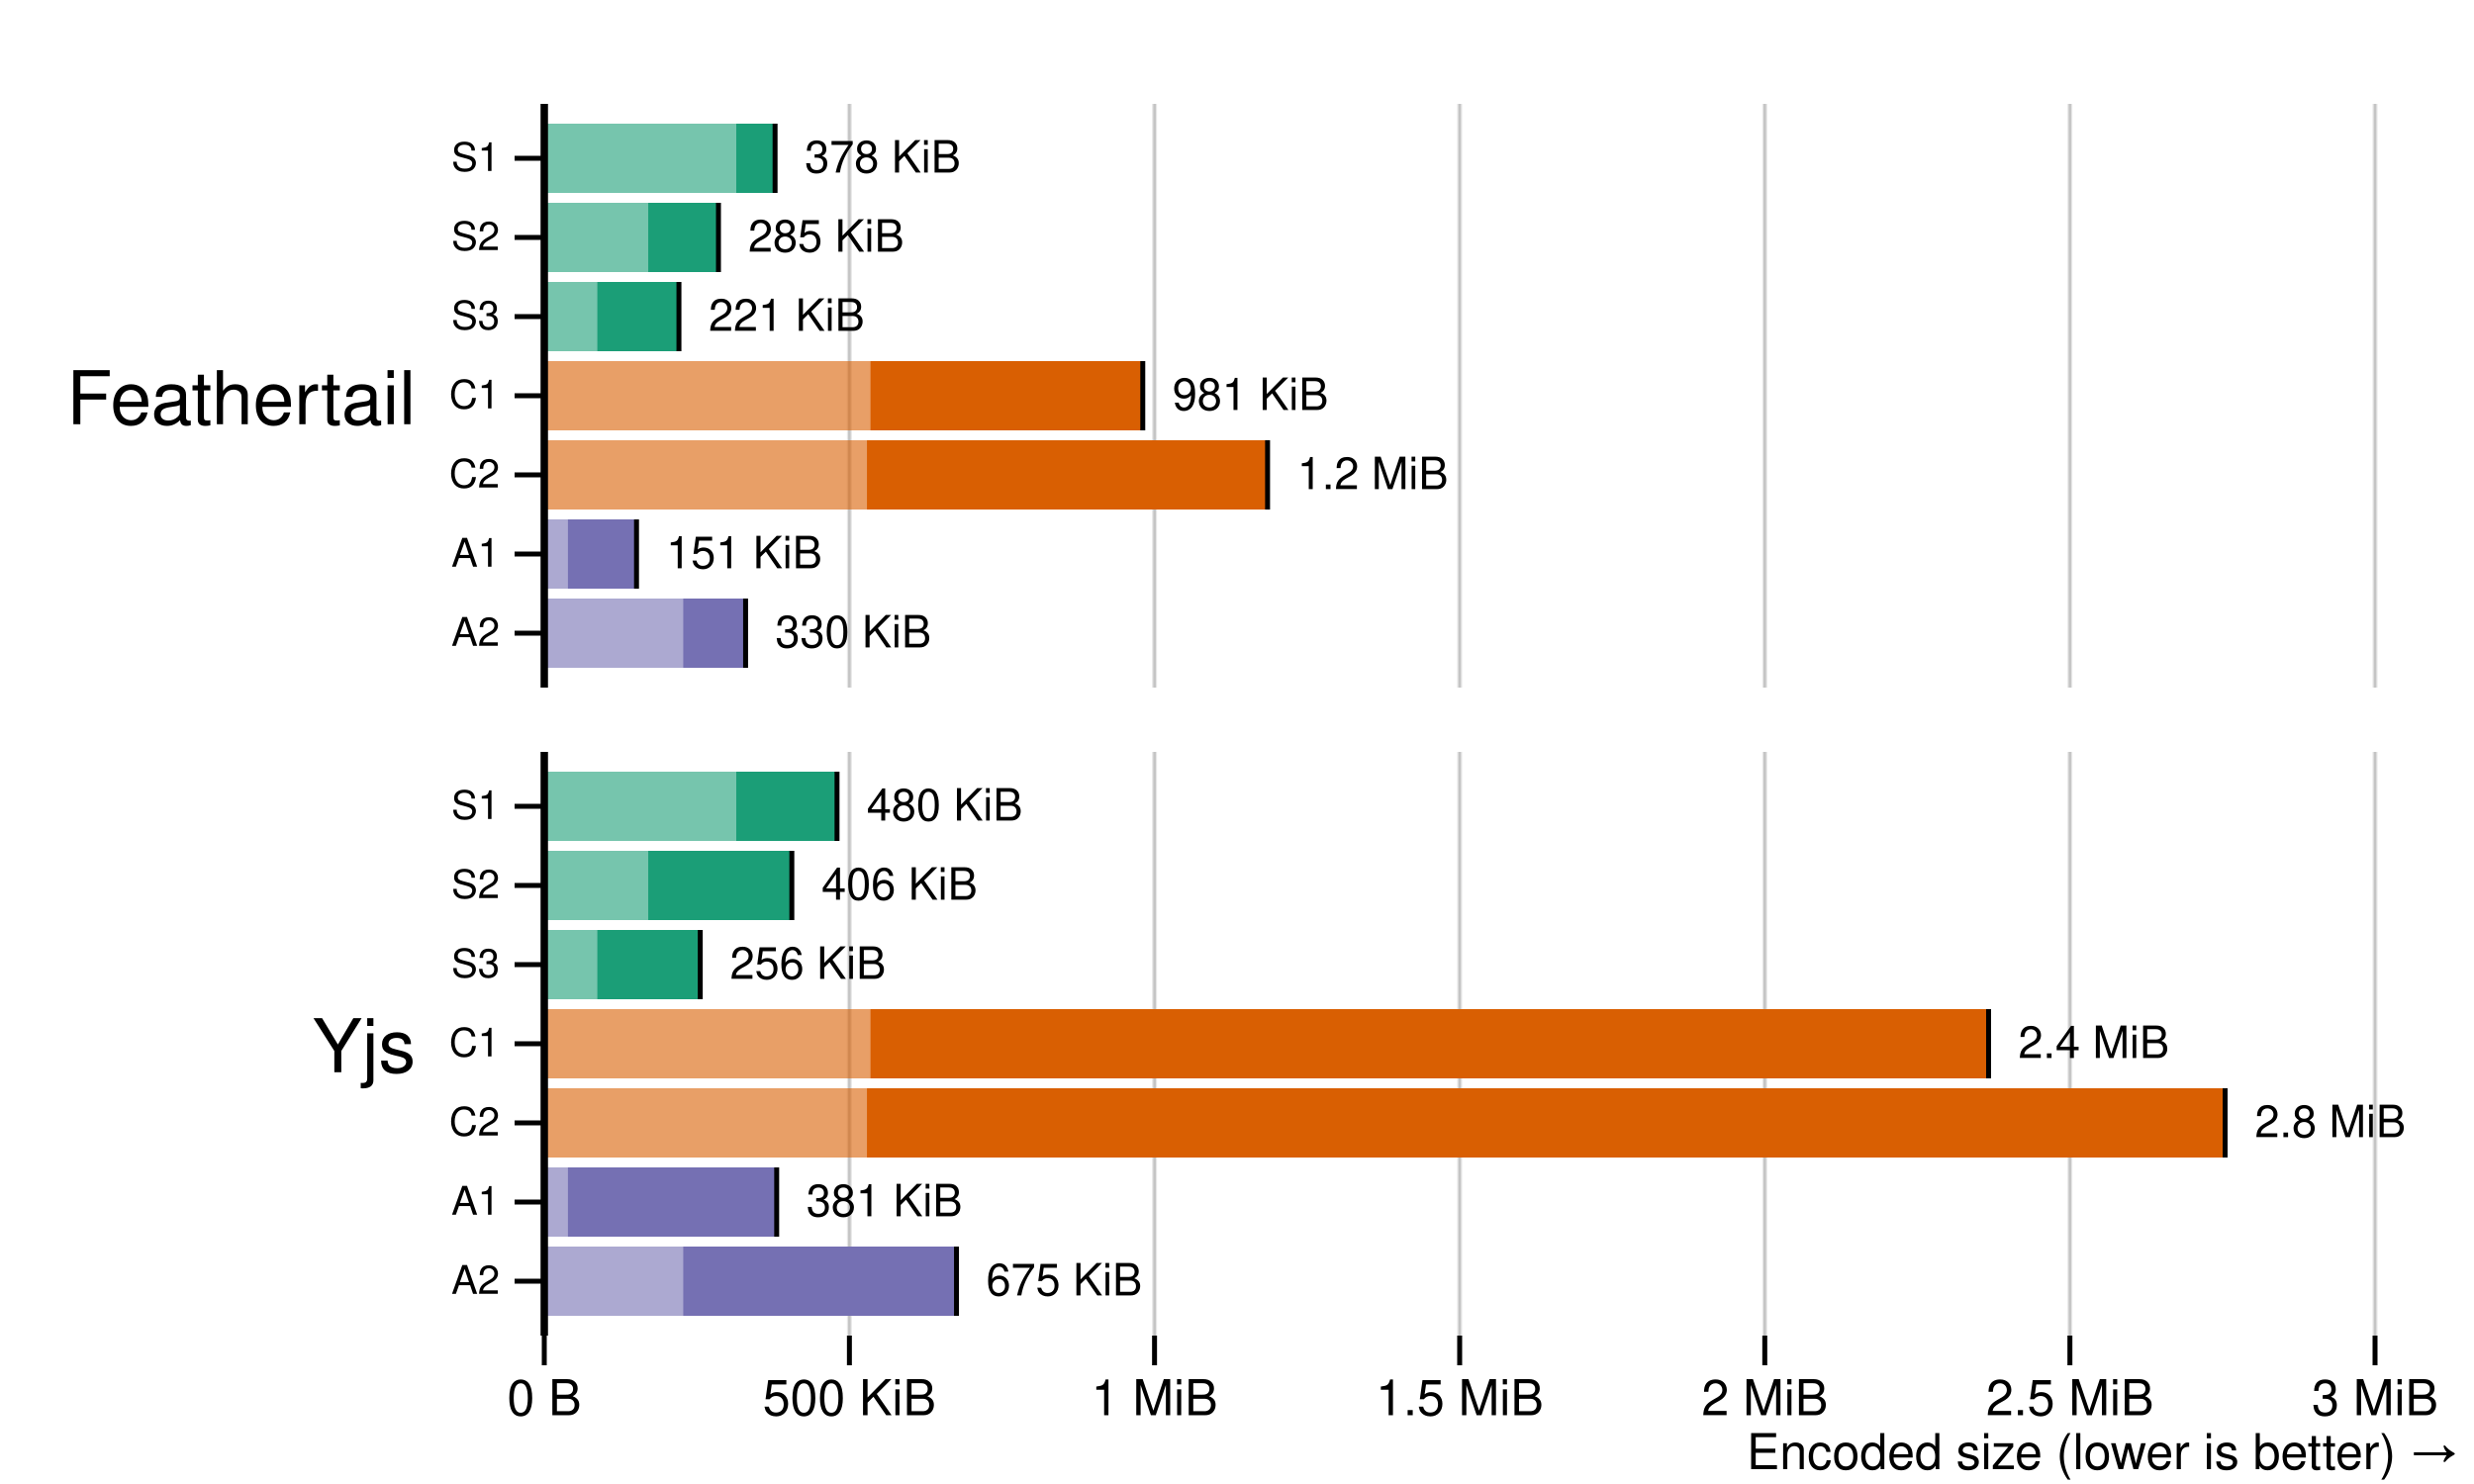
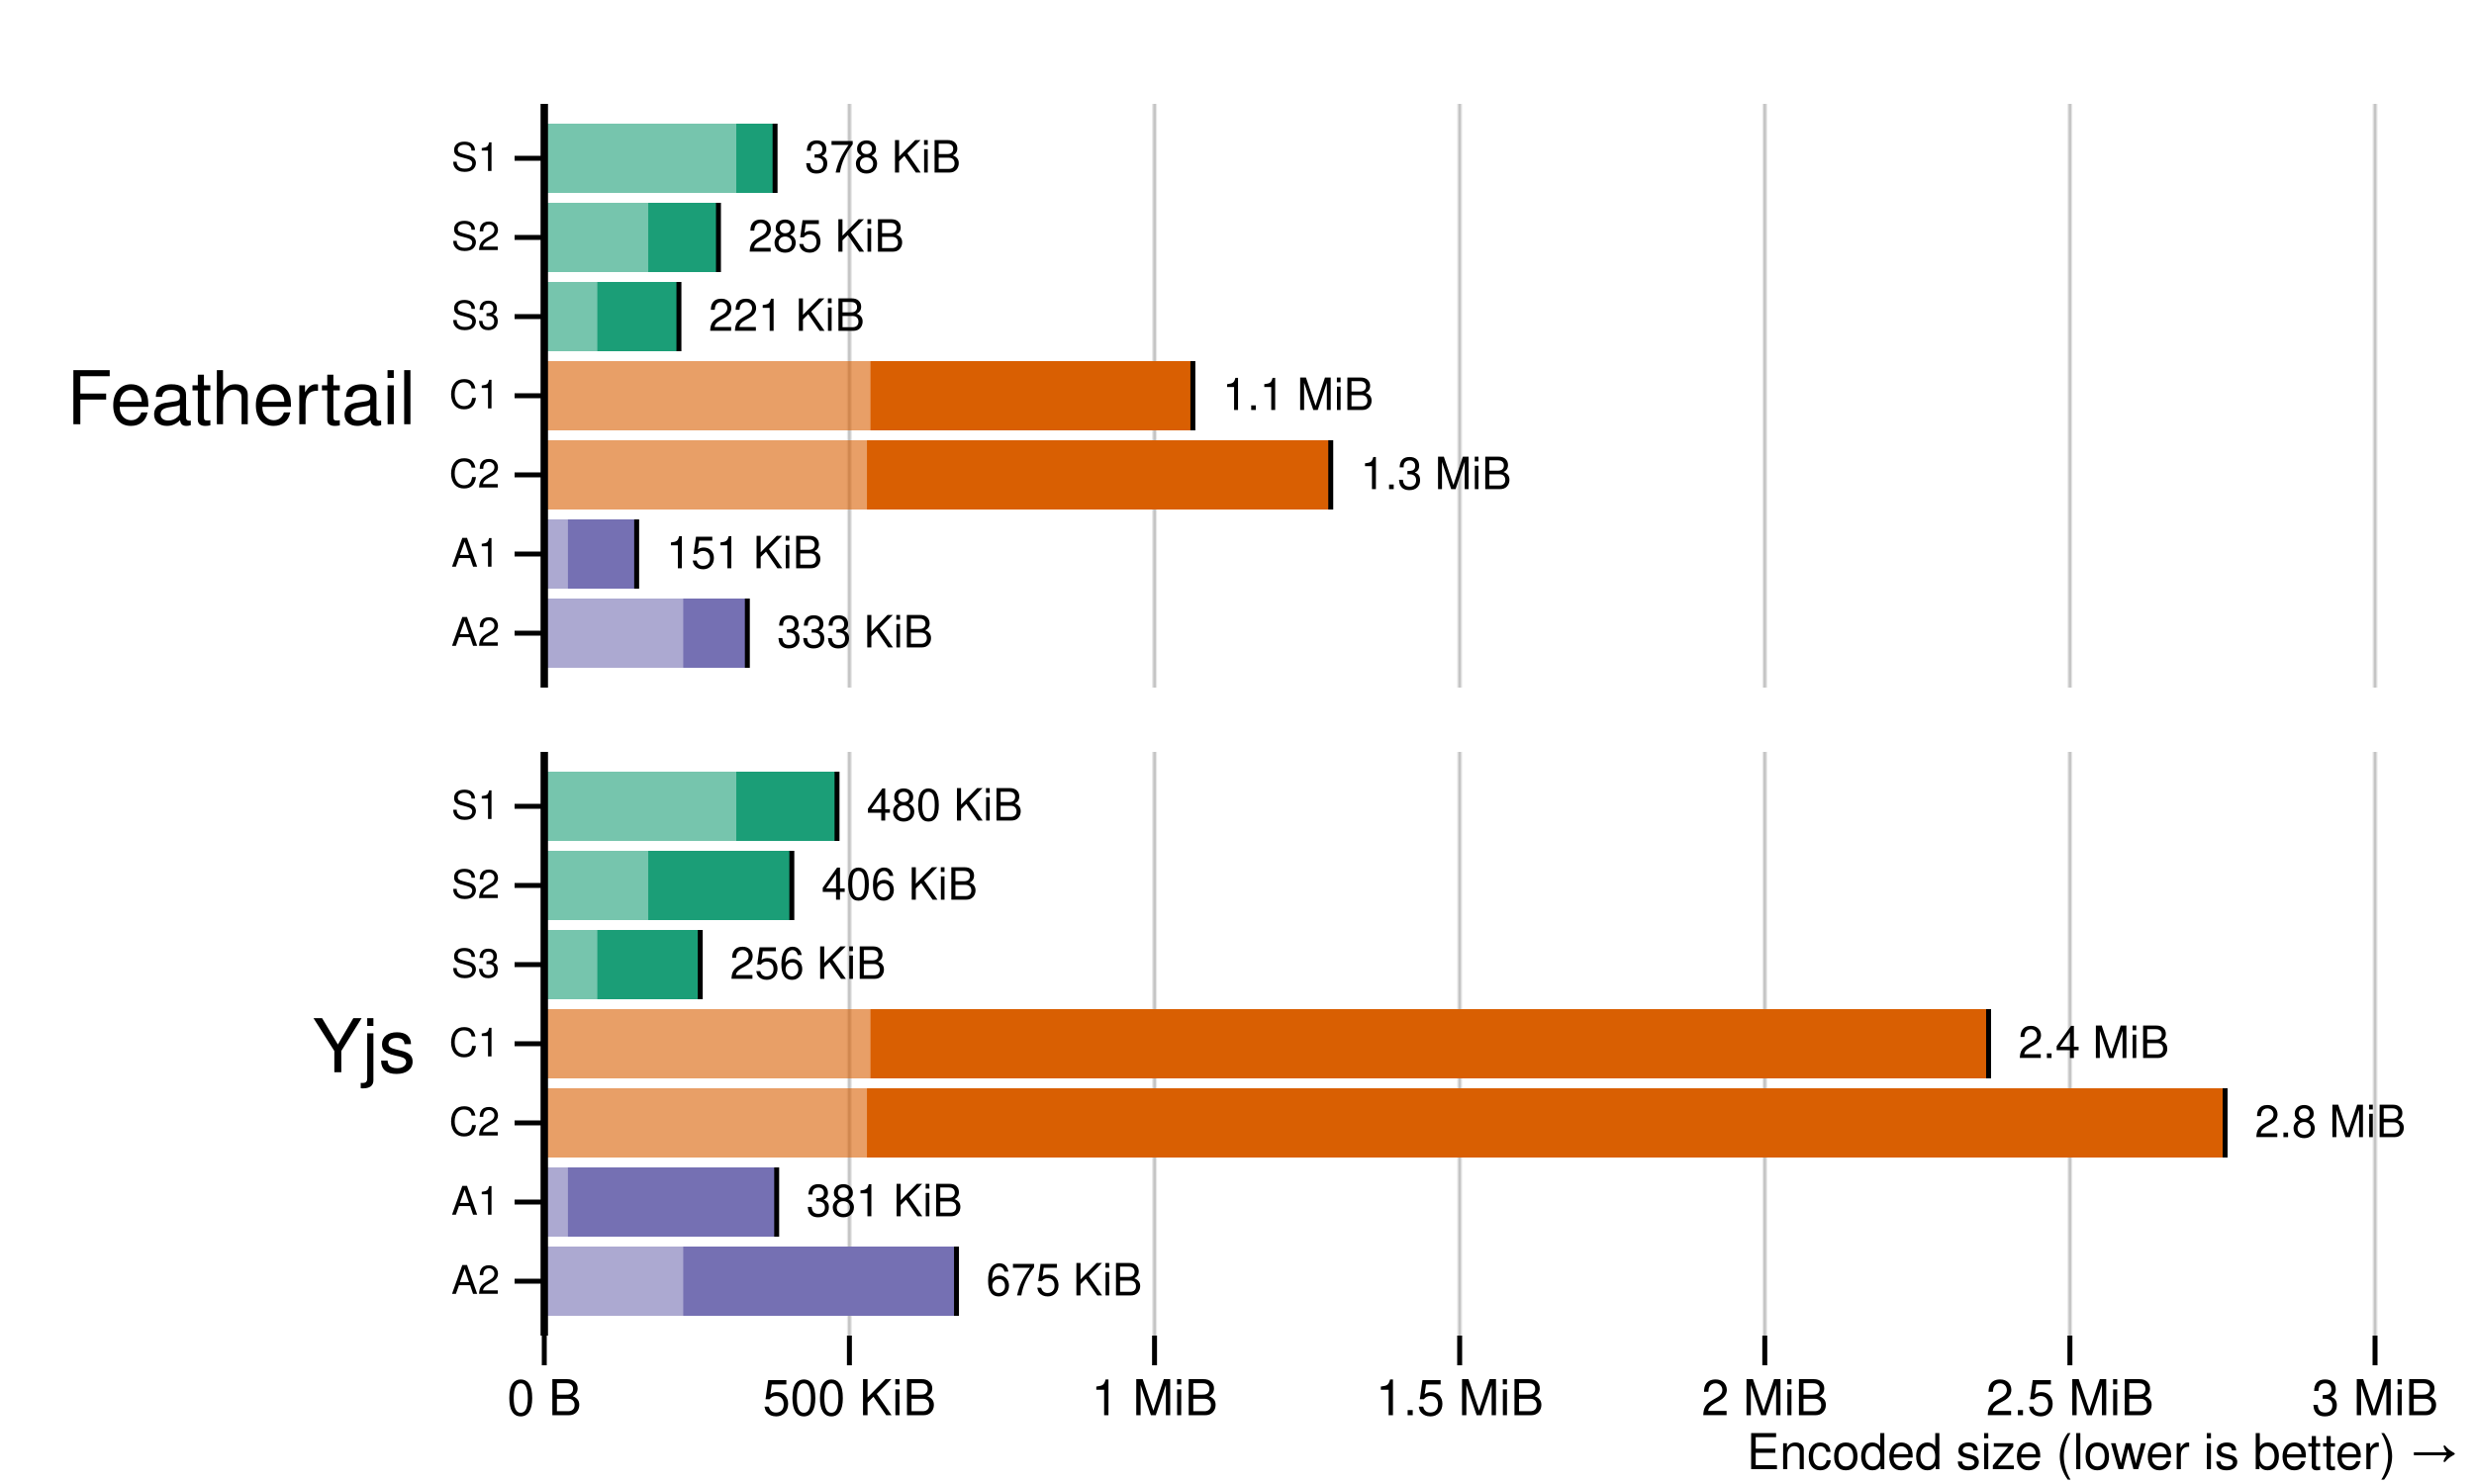
<svg xmlns="http://www.w3.org/2000/svg" class="plot-d6a7b5" fill="currentColor" font-family="system-ui, sans-serif" font-size="10" text-anchor="middle" width="500" height="300" viewBox="0 0 500 300" style="background: white; font-family: Helvetica Neue, Helvetica, Arial, sans-serif;" version="1.1">
  <style>:where(.plot-d6a7b5) {
  --plot-background: white;
  display: block;
  height: auto;
  height: intrinsic;
  max-width: 100%;
}
:where(.plot-d6a7b5 text),
:where(.plot-d6a7b5 tspan) {
  white-space: pre;
}</style>
  <g aria-label="x-grid" aria-hidden="true">
    <g stroke="currentColor" stroke-opacity="0.1" transform="translate(0,1)">
      <line x1="110" x2="110" y1="20" y2="138" />
      <line x1="171.667" x2="171.667" y1="20" y2="138" />
      <line x1="233.333" x2="233.333" y1="20" y2="138" />
      <line x1="295" x2="295" y1="20" y2="138" />
      <line x1="356.667" x2="356.667" y1="20" y2="138" />
      <line x1="418.333" x2="418.333" y1="20" y2="138" />
      <line x1="480" x2="480" y1="20" y2="138" />
    </g>
    <g stroke="currentColor" stroke-opacity="0.1" transform="translate(0,132)">
      <line x1="110" x2="110" y1="20" y2="138" />
      <line x1="171.667" x2="171.667" y1="20" y2="138" />
      <line x1="233.333" x2="233.333" y1="20" y2="138" />
      <line x1="295" x2="295" y1="20" y2="138" />
      <line x1="356.667" x2="356.667" y1="20" y2="138" />
      <line x1="418.333" x2="418.333" y1="20" y2="138" />
      <line x1="480" x2="480" y1="20" y2="138" />
    </g>
  </g>
  <g aria-label="x-axis tick" aria-hidden="true">
    <g fill="none" stroke="currentColor" transform="translate(0,132)">
      <path transform="translate(110,138)" d="M0,0L0,6" />
      <path transform="translate(171.6667,138)" d="M0,0L0,6" />
      <path transform="translate(233.3333,138)" d="M0,0L0,6" />
      <path transform="translate(295,138)" d="M0,0L0,6" />
      <path transform="translate(356.6667,138)" d="M0,0L0,6" />
      <path transform="translate(418.3333,138)" d="M0,0L0,6" />
      <path transform="translate(480,138)" d="M0,0L0,6" />
    </g>
  </g>
  <g aria-label="x-axis tick label" transform="translate(0,9)">
    <g font-variant="tabular-nums" transform="translate(0,132)">
      <text y="0.71em" transform="translate(110,138)">0 B</text>
      <text y="0.71em" transform="translate(171.6667,138)">500 KiB</text>
      <text y="0.71em" transform="translate(233.3333,138)">1 MiB</text>
      <text y="0.71em" transform="translate(295,138)">1.5 MiB</text>
      <text y="0.71em" transform="translate(356.6667,138)">2 MiB</text>
      <text y="0.71em" transform="translate(418.3333,138)">2.5 MiB</text>
      <text y="0.71em" transform="translate(480,138)">3 MiB</text>
    </g>
  </g>
  <g aria-label="x-axis label" text-anchor="end" transform="translate(17,27)">
    <text transform="translate(480,270)">Encoded size (lower is better) →</text>
  </g>
  <g aria-label="x-grid" aria-hidden="true">
    <g stroke="currentColor" stroke-width="0.5" stroke-opacity="0.15" transform="translate(0,1)">
      <line x1="110" x2="110" y1="20" y2="138" />
      <line x1="171.667" x2="171.667" y1="20" y2="138" />
      <line x1="233.333" x2="233.333" y1="20" y2="138" />
      <line x1="295" x2="295" y1="20" y2="138" />
      <line x1="356.667" x2="356.667" y1="20" y2="138" />
      <line x1="418.333" x2="418.333" y1="20" y2="138" />
      <line x1="480" x2="480" y1="20" y2="138" />
    </g>
    <g stroke="currentColor" stroke-width="0.5" stroke-opacity="0.15" transform="translate(0,132)">
      <line x1="110" x2="110" y1="20" y2="138" />
      <line x1="171.667" x2="171.667" y1="20" y2="138" />
      <line x1="233.333" x2="233.333" y1="20" y2="138" />
      <line x1="295" x2="295" y1="20" y2="138" />
      <line x1="356.667" x2="356.667" y1="20" y2="138" />
      <line x1="418.333" x2="418.333" y1="20" y2="138" />
      <line x1="480" x2="480" y1="20" y2="138" />
    </g>
  </g>
  <g aria-label="y-axis tick" aria-hidden="true" transform="translate(0,7)">
    <g fill="none" stroke="currentColor" transform="translate(0,1)">
      <path transform="translate(110,24)" d="M0,0L-6,0" />
      <path transform="translate(110,40)" d="M0,0L-6,0" />
      <path transform="translate(110,56)" d="M0,0L-6,0" />
      <path transform="translate(110,72)" d="M0,0L-6,0" />
      <path transform="translate(110,88)" d="M0,0L-6,0" />
      <path transform="translate(110,104)" d="M0,0L-6,0" />
      <path transform="translate(110,120)" d="M0,0L-6,0" />
    </g>
    <g fill="none" stroke="currentColor" transform="translate(0,132)">
      <path transform="translate(110,24)" d="M0,0L-6,0" />
      <path transform="translate(110,40)" d="M0,0L-6,0" />
      <path transform="translate(110,56)" d="M0,0L-6,0" />
      <path transform="translate(110,72)" d="M0,0L-6,0" />
      <path transform="translate(110,88)" d="M0,0L-6,0" />
      <path transform="translate(110,104)" d="M0,0L-6,0" />
      <path transform="translate(110,120)" d="M0,0L-6,0" />
    </g>
  </g>
  <g aria-label="y-axis tick label" transform="translate(-9,7)">
    <g text-anchor="end" font-size="8" transform="translate(0,1)">
      <text y="0.32em" transform="translate(110,24)">S1</text>
      <text y="0.32em" transform="translate(110,40)">S2</text>
      <text y="0.32em" transform="translate(110,56)">S3</text>
      <text y="0.32em" transform="translate(110,72)">C1</text>
      <text y="0.32em" transform="translate(110,88)">C2</text>
      <text y="0.32em" transform="translate(110,104)">A1</text>
      <text y="0.32em" transform="translate(110,120)">A2</text>
    </g>
    <g text-anchor="end" font-size="8" transform="translate(0,132)">
      <text y="0.32em" transform="translate(110,24)">S1</text>
      <text y="0.32em" transform="translate(110,40)">S2</text>
      <text y="0.32em" transform="translate(110,56)">S3</text>
      <text y="0.32em" transform="translate(110,72)">C1</text>
      <text y="0.32em" transform="translate(110,88)">C2</text>
      <text y="0.32em" transform="translate(110,104)">A1</text>
      <text y="0.32em" transform="translate(110,120)">A2</text>
    </g>
  </g>
  <g aria-label="bar">
    <g transform="translate(0,1)">
      <rect x="110" width="38.795" y="24" height="14" fill="#1b9e77" fill-opacity="0.6" />
      <rect x="110" width="21.005" y="40" height="14" fill="#1b9e77" fill-opacity="0.6" />
      <rect x="110" width="10.661" y="56" height="14" fill="#1b9e77" fill-opacity="0.6" />
      <rect x="110" width="65.866" y="72" height="14" fill="#d95f02" fill-opacity="0.6" />
      <rect x="110" width="65.206" y="88" height="14" fill="#d95f02" fill-opacity="0.6" />
      <rect x="110" width="4.704" y="104" height="14" fill="#7570b3" fill-opacity="0.6" />
      <rect x="110" width="28.04" y="120" height="14" fill="#7570b3" fill-opacity="0.6" />
      <rect x="148.795" width="7.849" y="24" height="14" fill="#1b9e77" fill-opacity="1" />
      <rect x="131.005" width="14.198" y="40" height="14" fill="#1b9e77" fill-opacity="1" />
      <rect x="120.661" width="16.553" y="56" height="14" fill="#1b9e77" fill-opacity="1" />
-       <rect x="175.866" width="55.091" y="72" height="14" fill="#d95f02" fill-opacity="1" />
-       <rect x="175.206" width="80.97" y="88" height="14" fill="#d95f02" fill-opacity="1" />
-       <rect x="114.704" width="13.936" y="104" height="14" fill="#7570b3" fill-opacity="1" />
-       <rect x="138.04" width="12.647" y="120" height="14" fill="#7570b3" fill-opacity="1" />
+       <rect x="175.866" width="65.216" y="72" height="14" fill="#d95f02" fill-opacity="1" />
+       <rect x="175.206" width="93.741" y="88" height="14" fill="#d95f02" fill-opacity="1" />
+       <rect x="114.704" width="13.966" y="104" height="14" fill="#7570b3" fill-opacity="1" />
+       <rect x="138.04" width="13.001" y="120" height="14" fill="#7570b3" fill-opacity="1" />
    </g>
    <g transform="translate(0,132)">
      <rect x="110" width="38.795" y="24" height="14" fill="#1b9e77" fill-opacity="0.6" />
      <rect x="110" width="21.005" y="40" height="14" fill="#1b9e77" fill-opacity="0.6" />
      <rect x="110" width="10.661" y="56" height="14" fill="#1b9e77" fill-opacity="0.6" />
      <rect x="110" width="65.866" y="72" height="14" fill="#d95f02" fill-opacity="0.6" />
      <rect x="110" width="65.206" y="88" height="14" fill="#d95f02" fill-opacity="0.6" />
      <rect x="110" width="4.704" y="104" height="14" fill="#7570b3" fill-opacity="0.6" />
      <rect x="110" width="28.04" y="120" height="14" fill="#7570b3" fill-opacity="0.6" />
      <rect x="148.795" width="20.37" y="24" height="14" fill="#1b9e77" fill-opacity="1" />
      <rect x="131.005" width="29.025" y="40" height="14" fill="#1b9e77" fill-opacity="1" />
      <rect x="120.661" width="20.861" y="56" height="14" fill="#1b9e77" fill-opacity="1" />
      <rect x="175.866" width="226.031" y="72" height="14" fill="#d95f02" fill-opacity="1" />
      <rect x="175.206" width="274.493" y="88" height="14" fill="#d95f02" fill-opacity="1" />
      <rect x="114.704" width="42.265" y="104" height="14" fill="#7570b3" fill-opacity="1" />
      <rect x="138.04" width="55.269" y="120" height="14" fill="#7570b3" fill-opacity="1" />
    </g>
  </g>
  <g aria-label="fy-axis tick label" transform="translate(-26,0)">
    <g text-anchor="end" font-size="15px" transform="translate(0,1)">
      <text y="0.384em" transform="translate(110,79)">Feathertail</text>
    </g>
    <g text-anchor="end" font-size="15px" transform="translate(0,132)">
      <text y="0.384em" transform="translate(110,79)">Yjs</text>
    </g>
  </g>
  <g aria-label="tick">
    <g stroke="currentColor" transform="translate(0,1)">
      <line x1="156.644" x2="156.644" y1="24" y2="38" />
      <line x1="145.203" x2="145.203" y1="40" y2="54" />
      <line x1="137.214" x2="137.214" y1="56" y2="70" />
-       <line x1="230.957" x2="230.957" y1="72" y2="86" />
-       <line x1="256.177" x2="256.177" y1="88" y2="102" />
-       <line x1="128.641" x2="128.641" y1="104" y2="118" />
-       <line x1="150.687" x2="150.687" y1="120" y2="134" />
+       <line x1="241.083" x2="241.083" y1="72" y2="86" />
+       <line x1="268.948" x2="268.948" y1="88" y2="102" />
+       <line x1="128.671" x2="128.671" y1="104" y2="118" />
+       <line x1="151.041" x2="151.041" y1="120" y2="134" />
    </g>
    <g stroke="currentColor" transform="translate(0,132)">
      <line x1="169.165" x2="169.165" y1="24" y2="38" />
      <line x1="160.03" x2="160.03" y1="40" y2="54" />
      <line x1="141.522" x2="141.522" y1="56" y2="70" />
      <line x1="401.897" x2="401.897" y1="72" y2="86" />
      <line x1="449.699" x2="449.699" y1="88" y2="102" />
      <line x1="156.97" x2="156.97" y1="104" y2="118" />
      <line x1="193.309" x2="193.309" y1="120" y2="134" />
    </g>
  </g>
  <g aria-label="text" transform="translate(6,7)">
    <g fill="black" text-anchor="start" font-size="9" transform="translate(0,1)">
      <text y="0.32em" transform="translate(156.6442,24)">378 KiB</text>
      <text y="0.32em" transform="translate(145.2029,40)">285 KiB</text>
      <text y="0.32em" transform="translate(137.2137,56)">221 KiB</text>
-       <text y="0.32em" transform="translate(230.9569,72)">981 KiB</text>
-       <text y="0.32em" transform="translate(256.1766,88)">1.2 MiB</text>
-       <text y="0.32em" transform="translate(128.6406,104)">151 KiB</text>
-       <text y="0.32em" transform="translate(150.6867,120)">330 KiB</text>
+       <text y="0.32em" transform="translate(241.0826,72)">1.1 MiB</text>
+       <text y="0.32em" transform="translate(268.9478,88)">1.3 MiB</text>
+       <text y="0.32em" transform="translate(128.6706,104)">151 KiB</text>
+       <text y="0.32em" transform="translate(151.0408,120)">333 KiB</text>
    </g>
    <g fill="black" text-anchor="start" font-size="9" transform="translate(0,132)">
      <text y="0.32em" transform="translate(169.165,24)">480 KiB</text>
      <text y="0.32em" transform="translate(160.0299,40)">406 KiB</text>
      <text y="0.32em" transform="translate(141.522,56)">256 KiB</text>
      <text y="0.32em" transform="translate(401.8968,72)">2.4 MiB</text>
      <text y="0.32em" transform="translate(449.6993,88)">2.8 MiB</text>
      <text y="0.32em" transform="translate(156.9697,104)">381 KiB</text>
      <text y="0.32em" transform="translate(193.309,120)">675 KiB</text>
    </g>
  </g>
  <g aria-label="rule">
    <g stroke="currentColor" stroke-width="1.5" transform="translate(0,1)">
      <line x1="110" x2="110" y1="20" y2="138" />
    </g>
    <g stroke="currentColor" stroke-width="1.5" transform="translate(0,132)">
      <line x1="110" x2="110" y1="20" y2="138" />
    </g>
  </g>
</svg>
